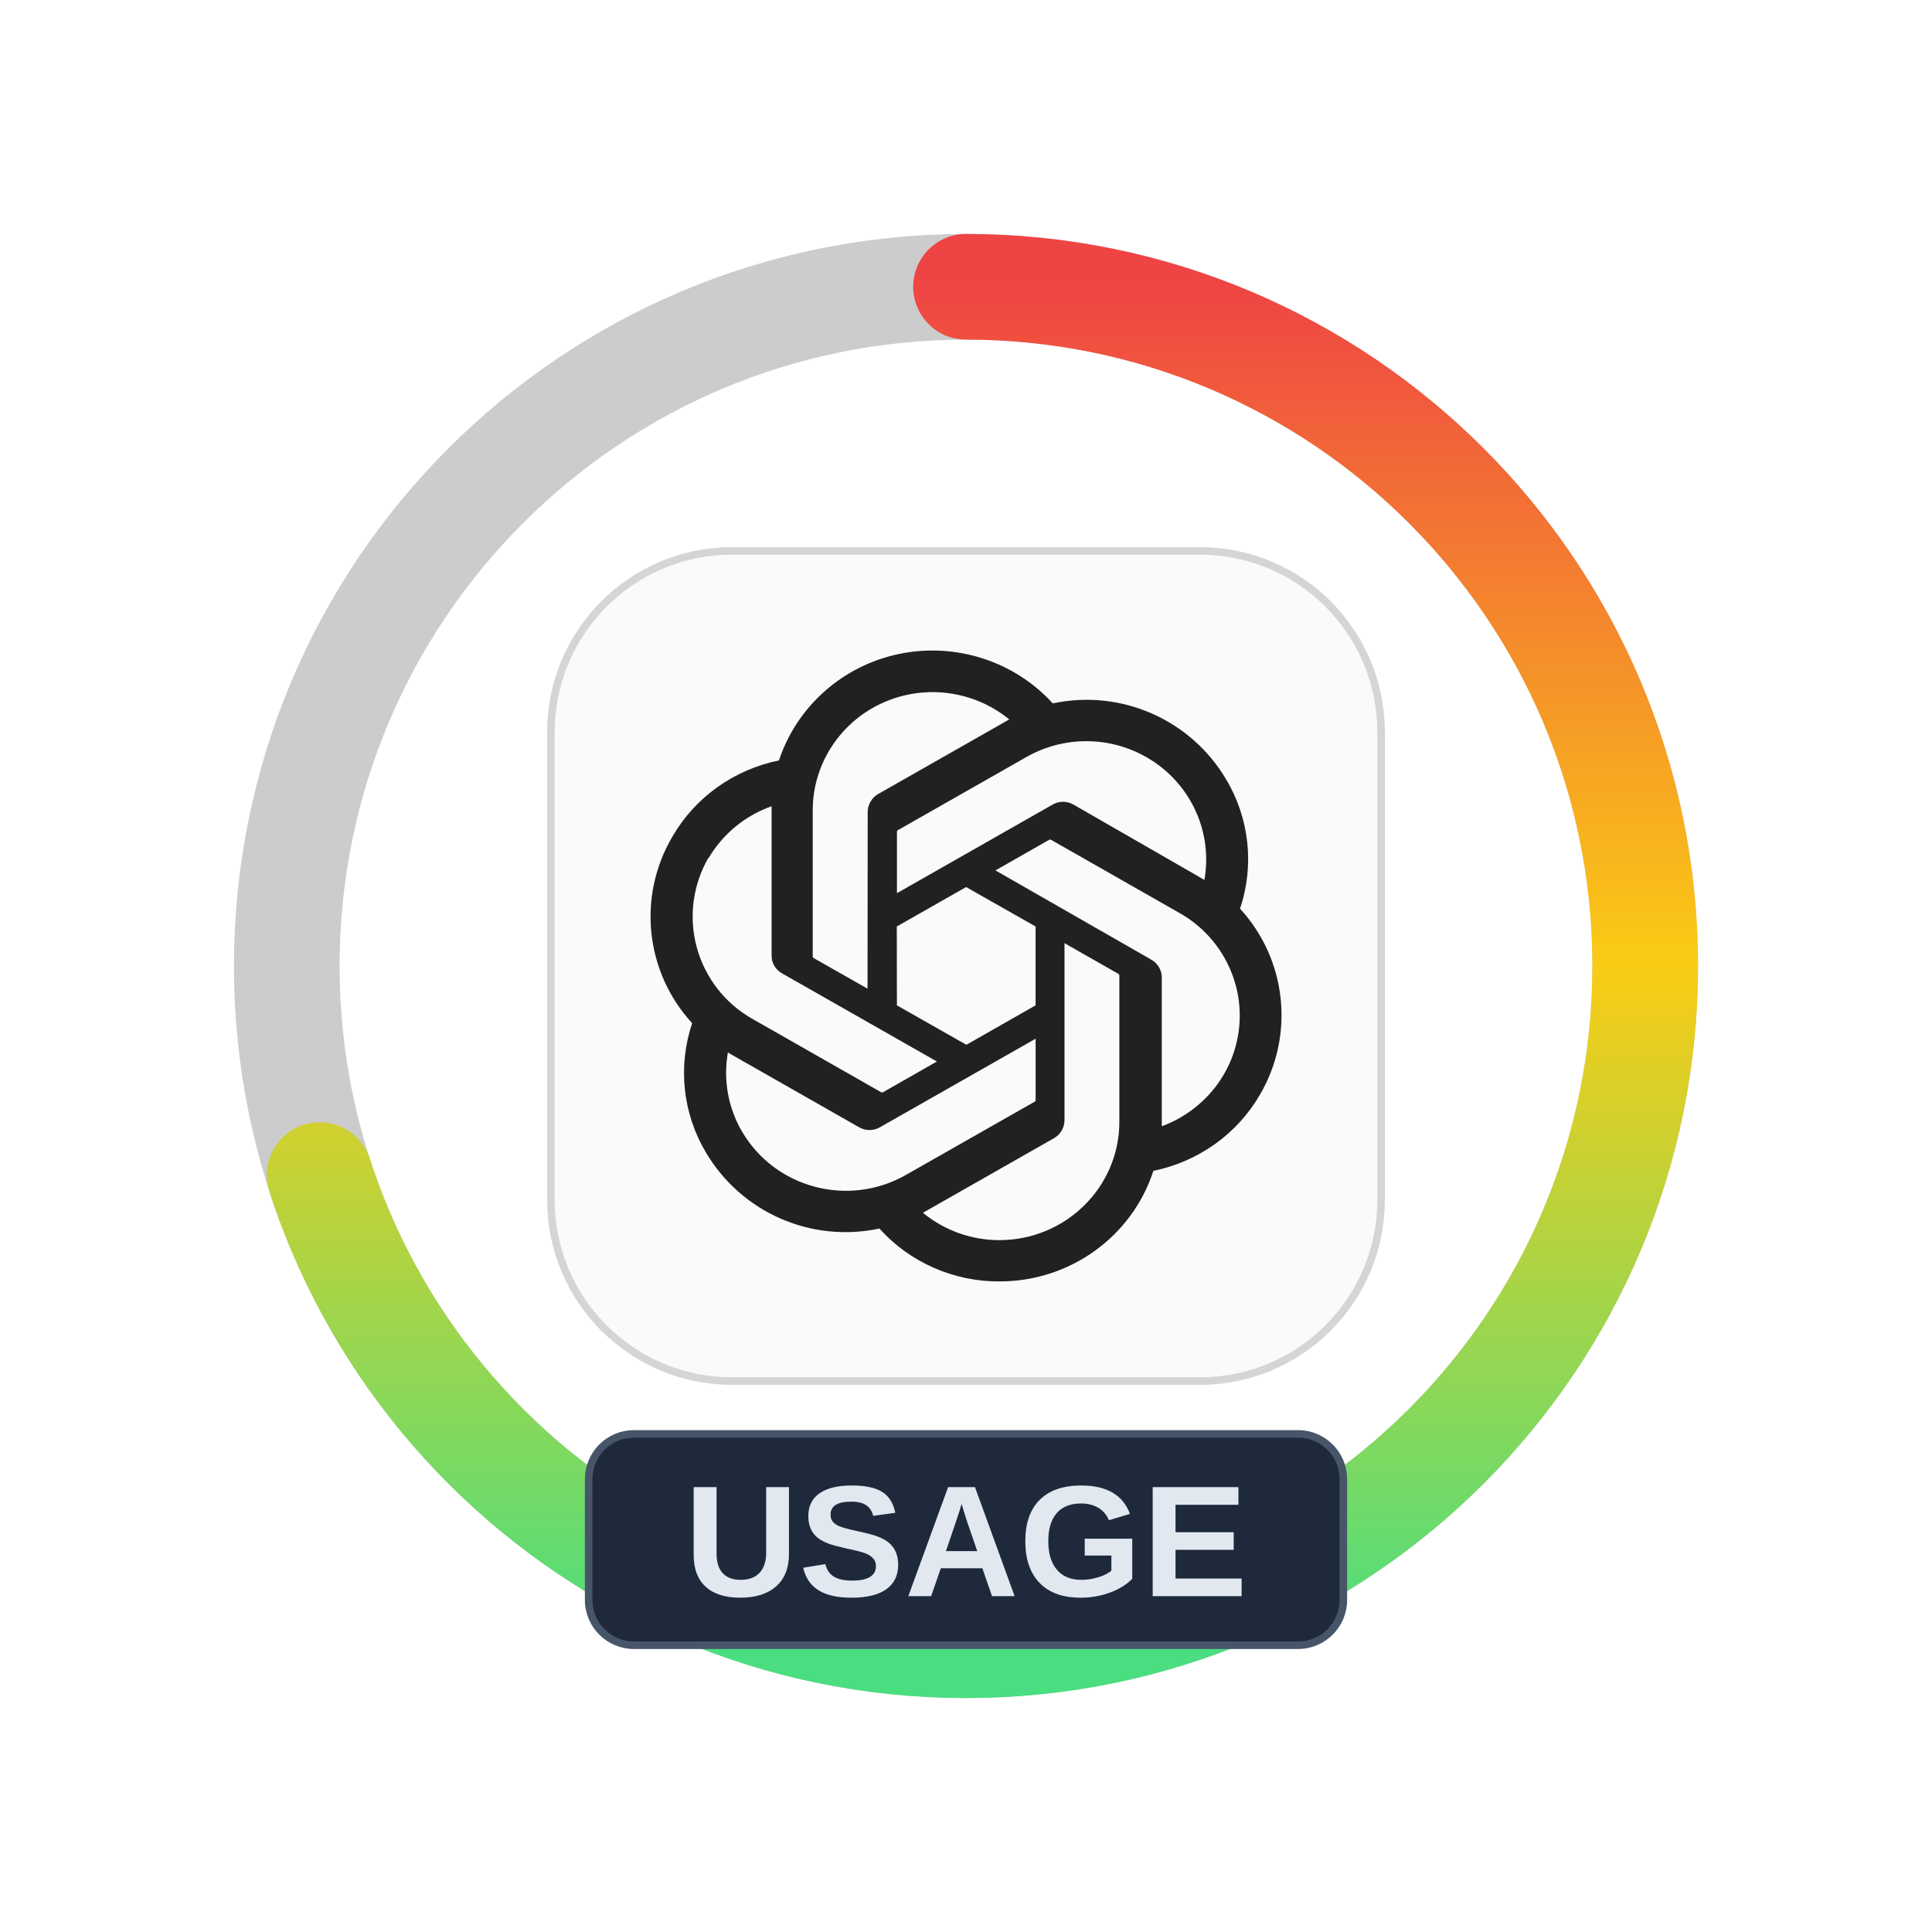
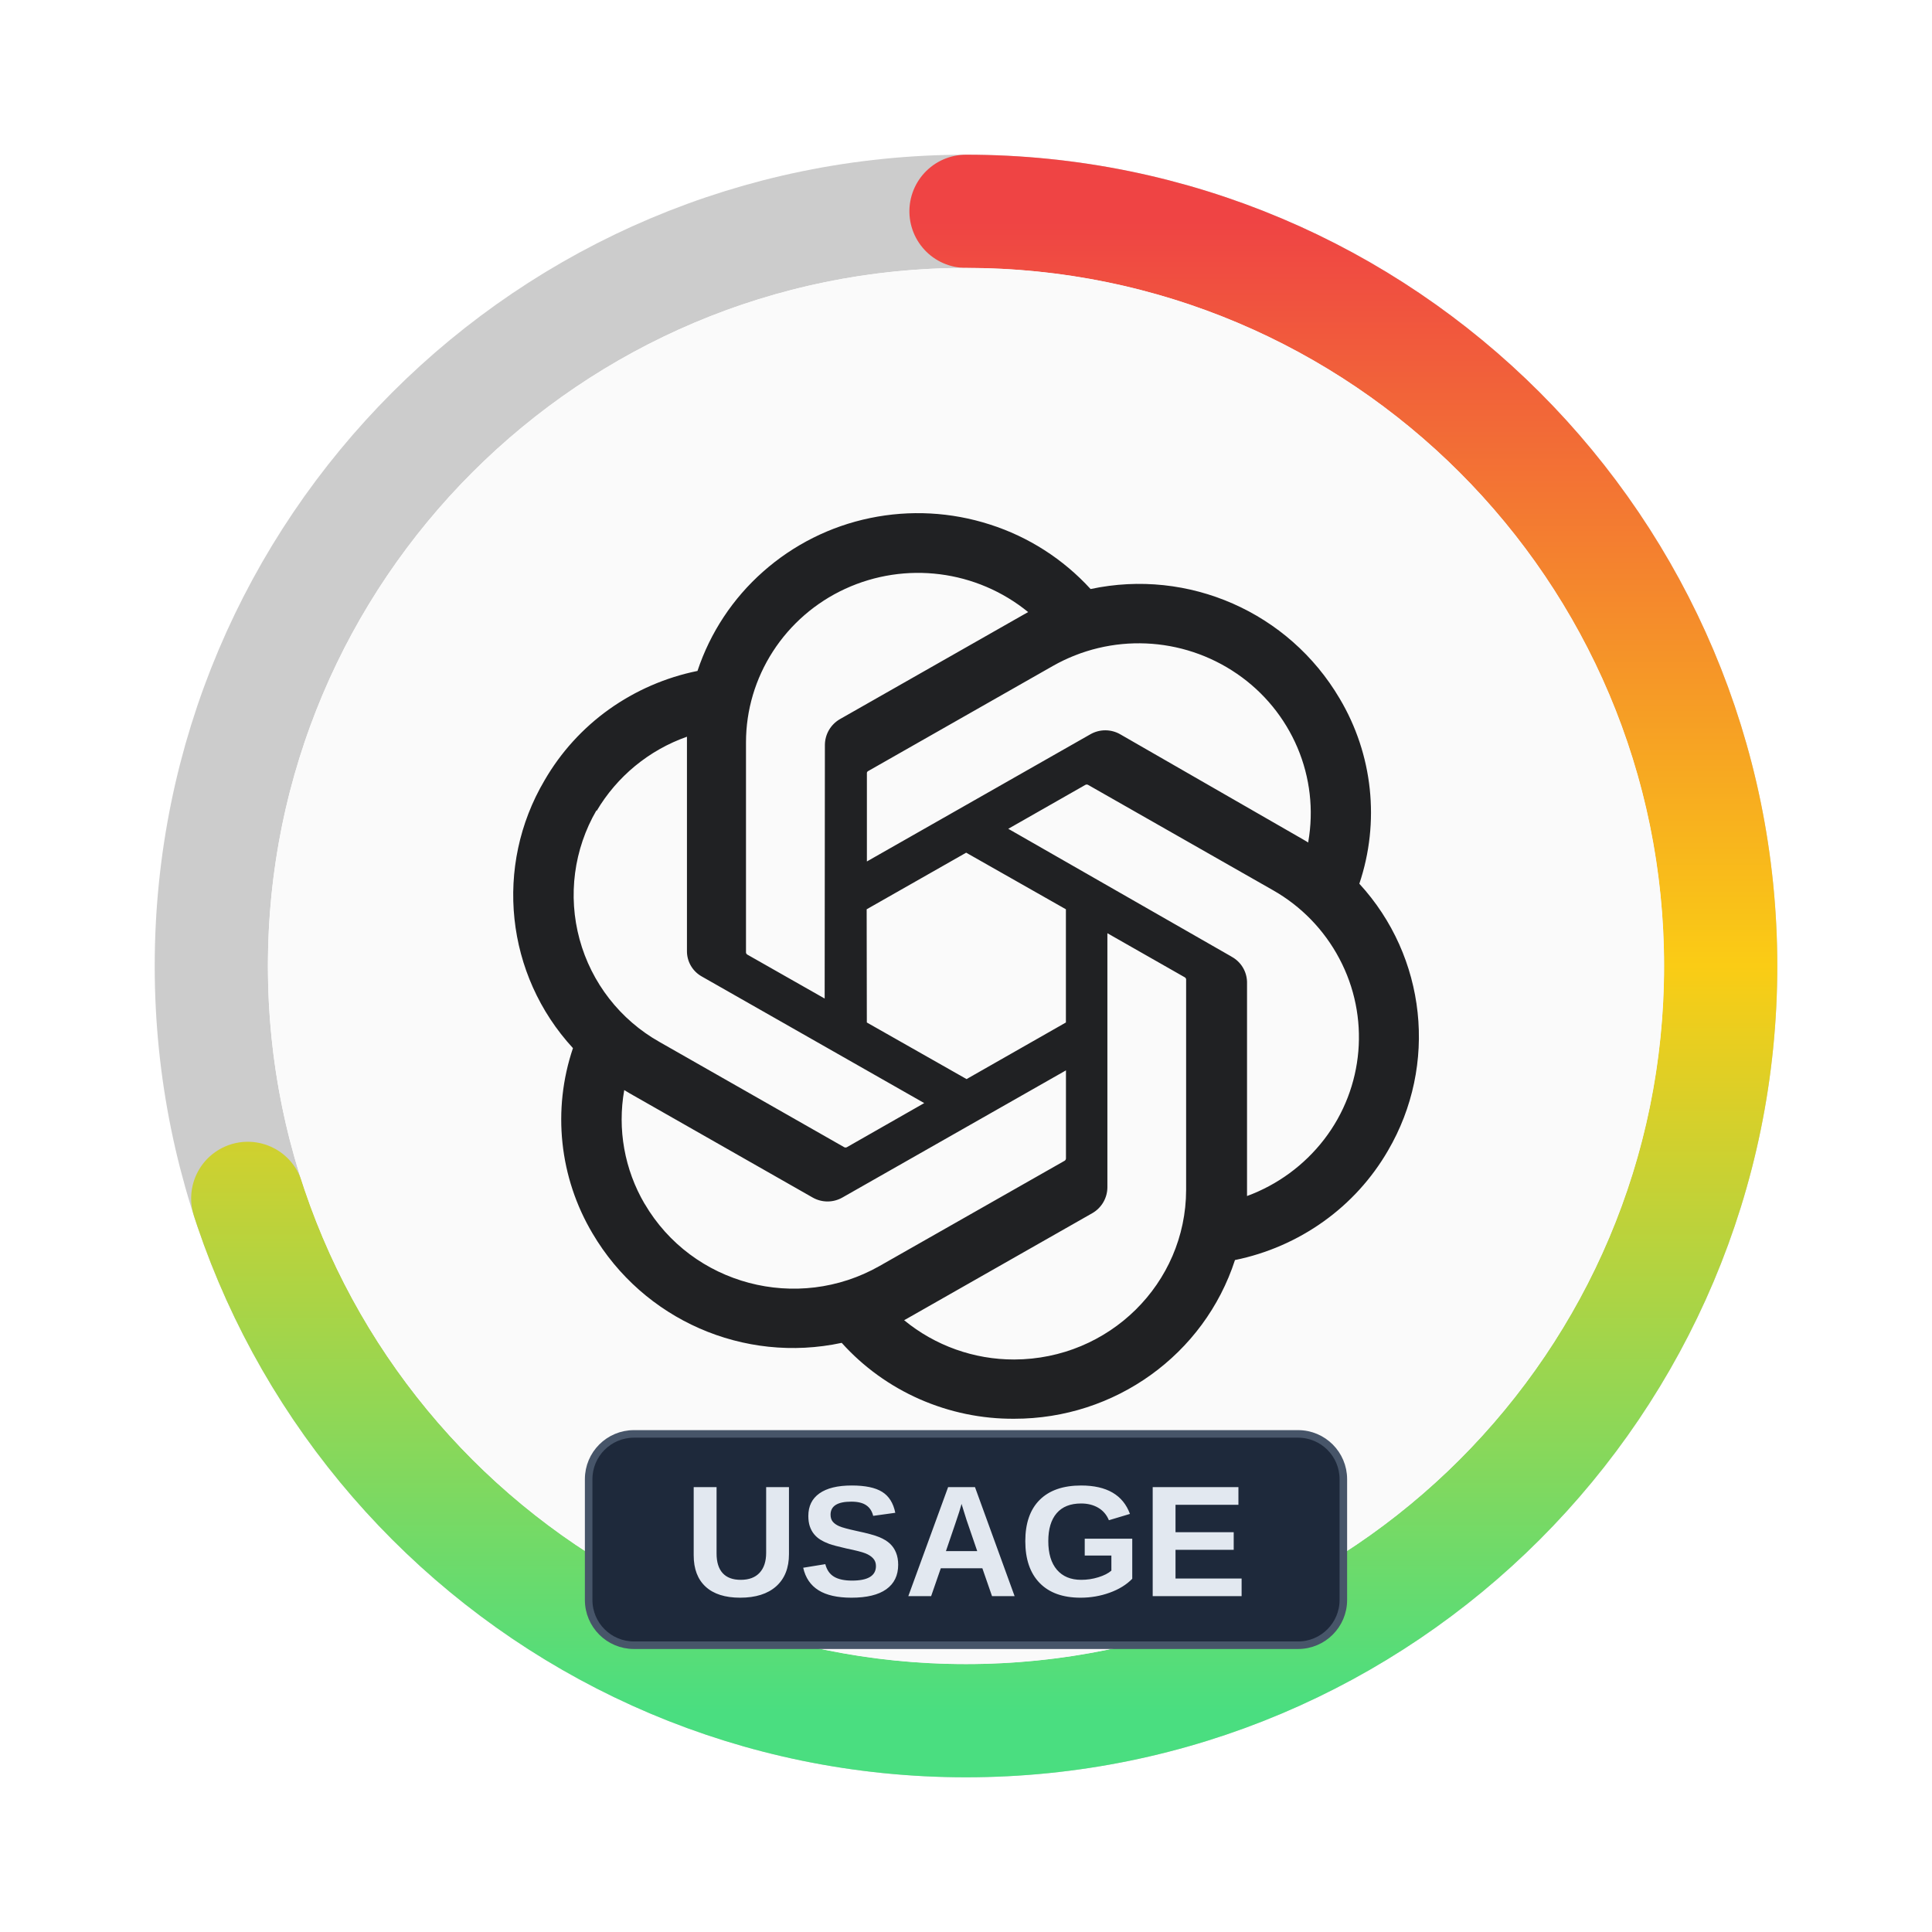
<svg xmlns="http://www.w3.org/2000/svg" width="512" height="512" viewBox="0 0 512 512">
  <defs>
    <linearGradient id="progressGrad" x1="0%" y1="0%" x2="100%" y2="0%">
      <stop offset="0%" style="stop-color:#4ade80" />
      <stop offset="50%" style="stop-color:#facc15" />
      <stop offset="100%" style="stop-color:#ef4444" />
    </linearGradient>
  </defs>
-   <circle cx="256" cy="256" r="180" fill="none" stroke="currentColor" stroke-width="28" opacity="0.2" />
-   <circle cx="256" cy="256" r="180" fill="none" stroke="url(#progressGrad)" stroke-width="28" stroke-linecap="round" stroke-dasharray="792 1131" transform="rotate(-90 256 256)" />
-   <rect x="146" y="146" width="220" height="220" rx="48" ry="48" fill="#fafafa" stroke="#d5d5d5" stroke-width="2" />
-   <g transform="translate(172.4, 172.4) scale(10.45)" fill="#202123">
+   <circle cx="256" cy="256" r="200" fill="none" stroke="currentColor" stroke-width="30" opacity="0.2" />
+   <circle cx="256" cy="256" r="200" fill="none" stroke="url(#progressGrad)" stroke-width="30" stroke-linecap="round" stroke-dasharray="880 1257" transform="rotate(-90 256 256)" />
+   <circle cx="256" cy="256" r="185" fill="#fafafa" />
+   <g transform="translate(136, 136) scale(15)" fill="#202123">
    <path d="M14.949 6.547a3.94 3.94 0 0 0-.348-3.273 4.11 4.11 0 0 0-4.4-1.934A4.1 4.1 0 0 0 8.423.2 4.15 4.15 0 0 0 6.305.086a4.1 4.1 0 0 0-1.891.948 4.04 4.04 0 0 0-1.158 1.753 4.1 4.1 0 0 0-1.563.679A4 4 0 0 0 .554 4.72a3.99 3.99 0 0 0 .502 4.731 3.94 3.94 0 0 0 .346 3.274 4.11 4.11 0 0 0 4.402 1.933c.382.425.852.764 1.377.995.526.231 1.095.35 1.67.346 1.78.002 3.358-1.132 3.901-2.804a4.1 4.1 0 0 0 1.563-.68 4 4 0 0 0 1.14-1.253 3.99 3.99 0 0 0-.506-4.716m-6.097 8.406a3.05 3.05 0 0 1-1.945-.694l.096-.054 3.23-1.838a.53.53 0 0 0 .265-.455v-4.49l1.366.778q.02.011.025.035v3.722c-.003 1.653-1.361 2.992-3.037 2.996m-6.53-2.75a2.95 2.95 0 0 1-.36-2.01l.095.057L5.29 12.09a.53.53 0 0 0 .527 0l3.949-2.246v1.555a.05.05 0 0 1-.022.041L6.473 13.3c-1.454.826-3.311.335-4.15-1.098m-.85-6.94A3.02 3.02 0 0 1 3.07 3.949v3.785a.51.51 0 0 0 .262.451l3.93 2.237-1.366.779a.05.05 0 0 1-.048 0L2.585 9.342a2.98 2.98 0 0 1-1.113-4.094zm11.216 2.571L8.747 5.576l1.362-.776a.05.05 0 0 1 .048 0l3.265 1.86a3 3 0 0 1 1.173 1.207 2.96 2.96 0 0 1-.27 3.2 3.05 3.05 0 0 1-1.36.997V8.279a.52.52 0 0 0-.276-.445m1.36-2.015-.097-.057-3.226-1.855a.53.53 0 0 0-.53 0L6.249 6.153V4.598a.04.04 0 0 1 .019-.04L9.533 2.7a3.07 3.07 0 0 1 3.257.139c.474.325.843.778 1.066 1.303.223.526.289 1.103.191 1.664zM5.503 8.575 4.139 7.8a.05.05 0 0 1-.026-.037V4.049c0-.57.166-1.127.476-1.607s.752-.864 1.275-1.105a3.08 3.08 0 0 1 3.234.41l-.096.054-3.23 1.838a.53.53 0 0 0-.265.455zm.742-1.577 1.758-1 1.762 1v2l-1.755 1-1.762-1z" />
  </g>
  <rect x="156" y="380" width="200" height="56" rx="12" ry="12" fill="#1e293b" stroke="#475569" stroke-width="2" />
  <text x="256" y="423" text-anchor="middle" font-family="Arial, sans-serif" font-size="42" font-weight="bold" fill="#e2e8f0">USAGE</text>
</svg>
